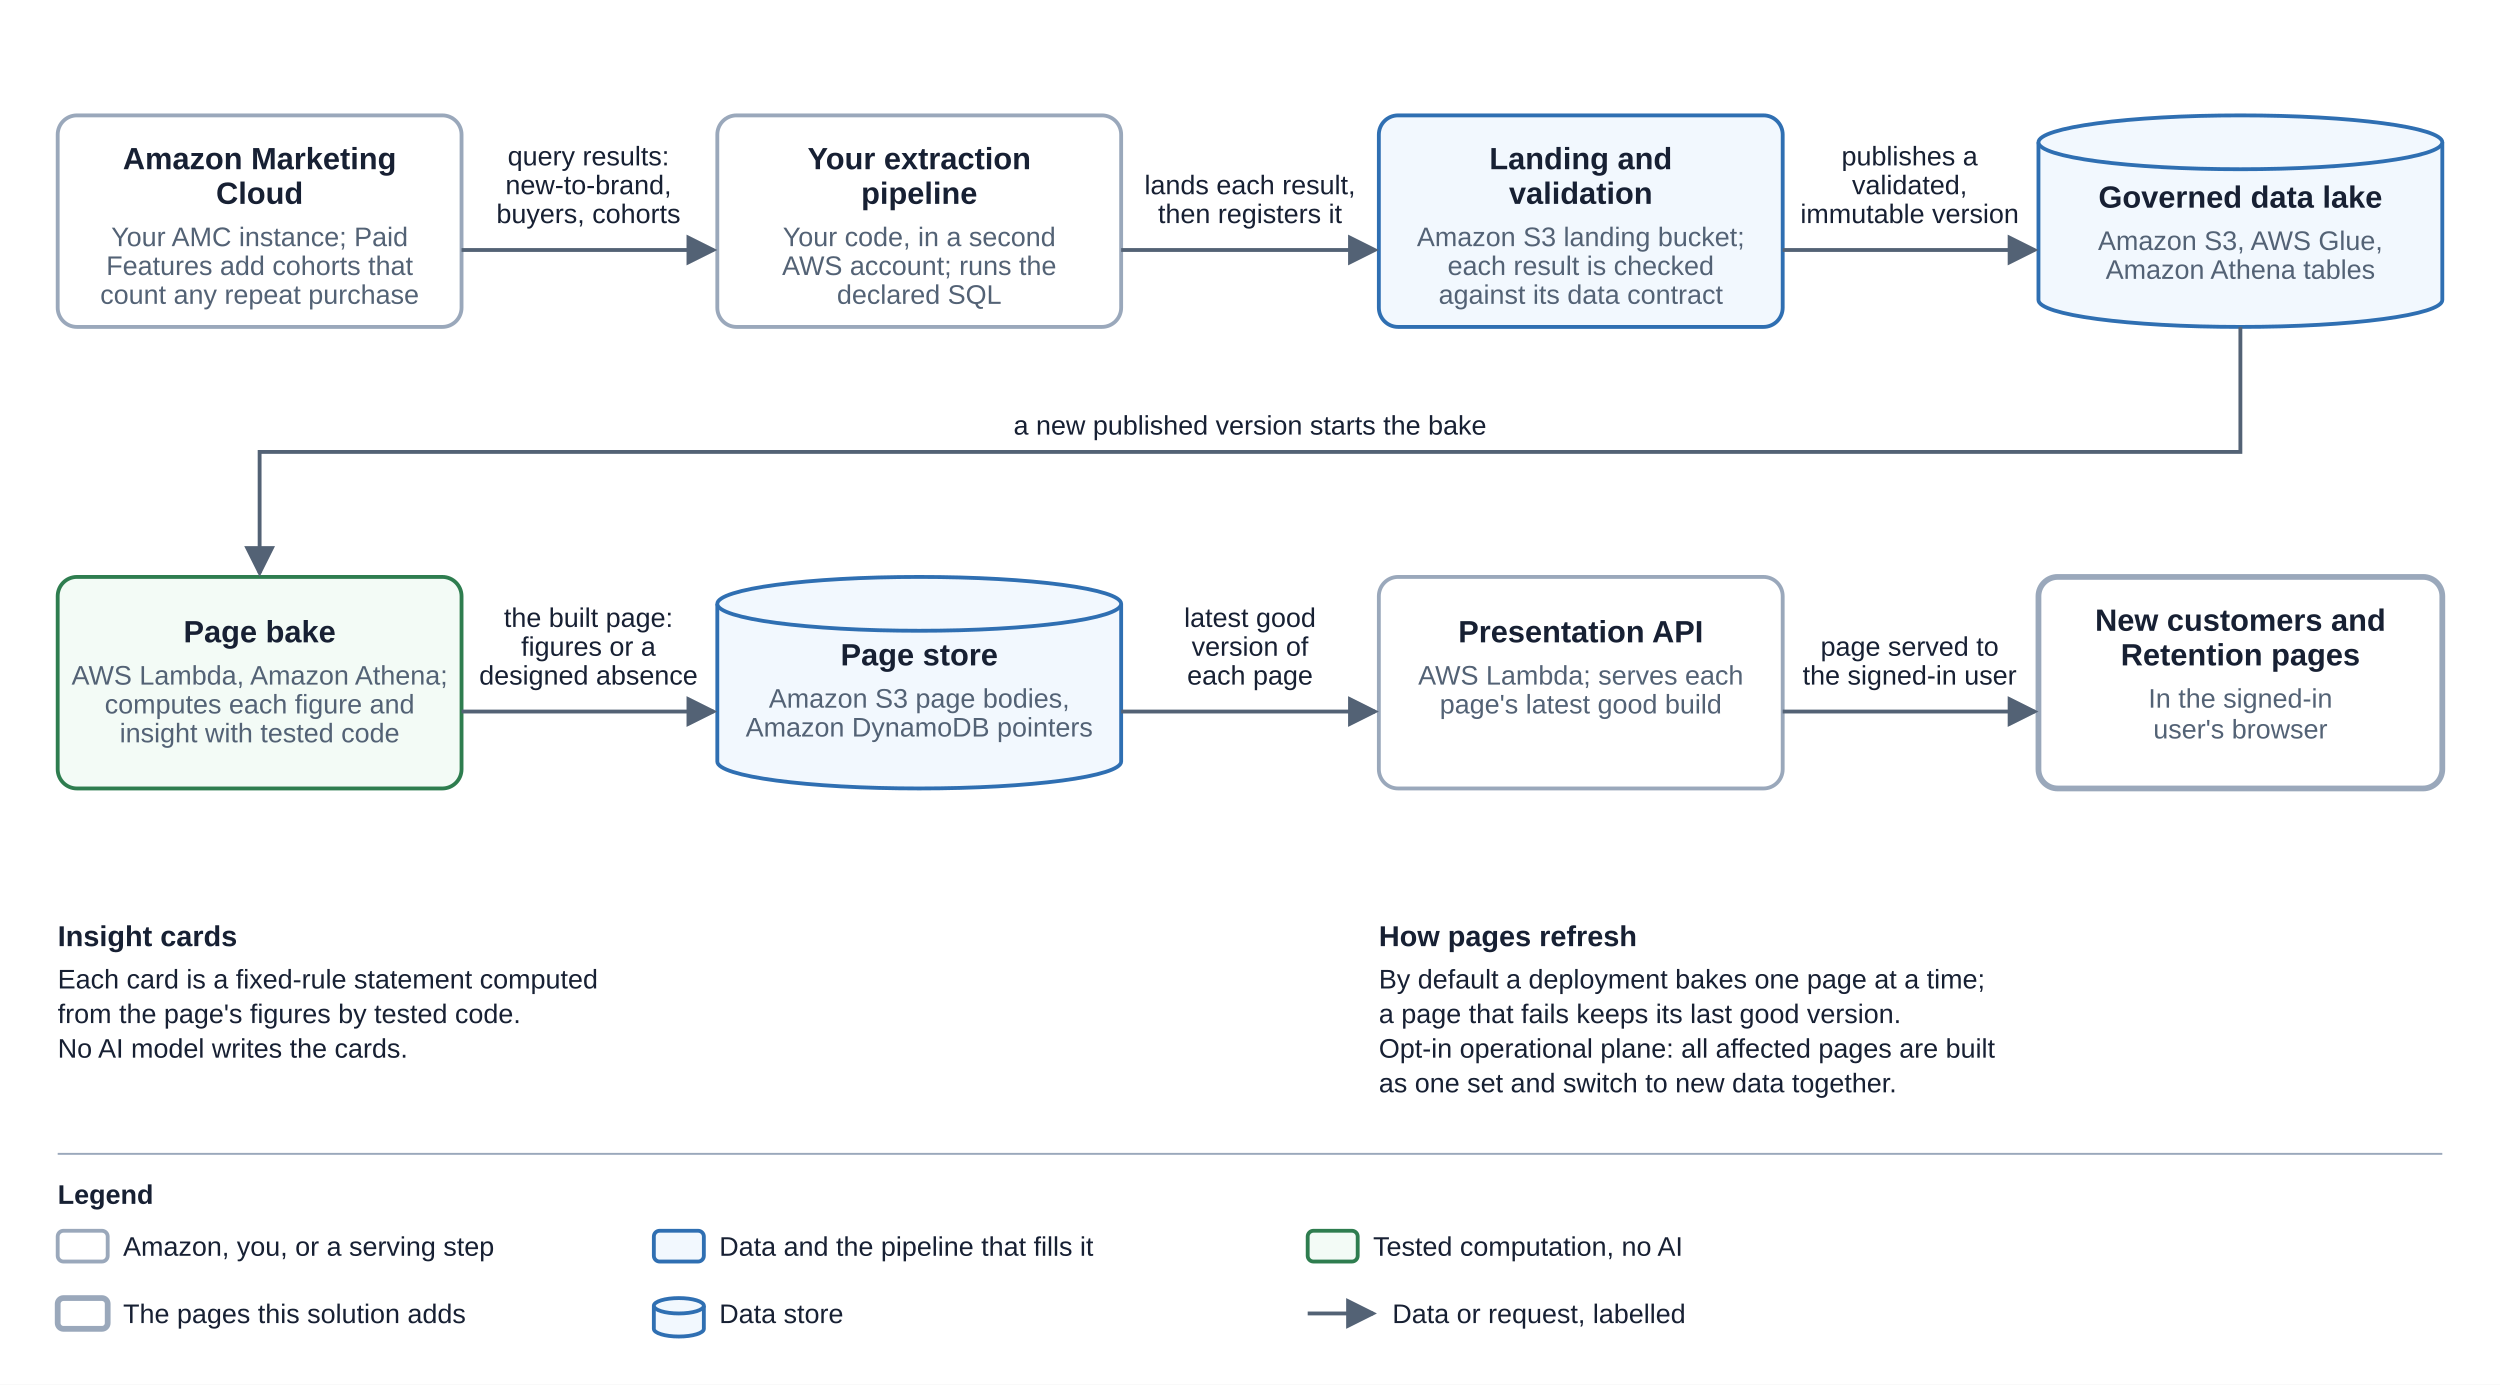
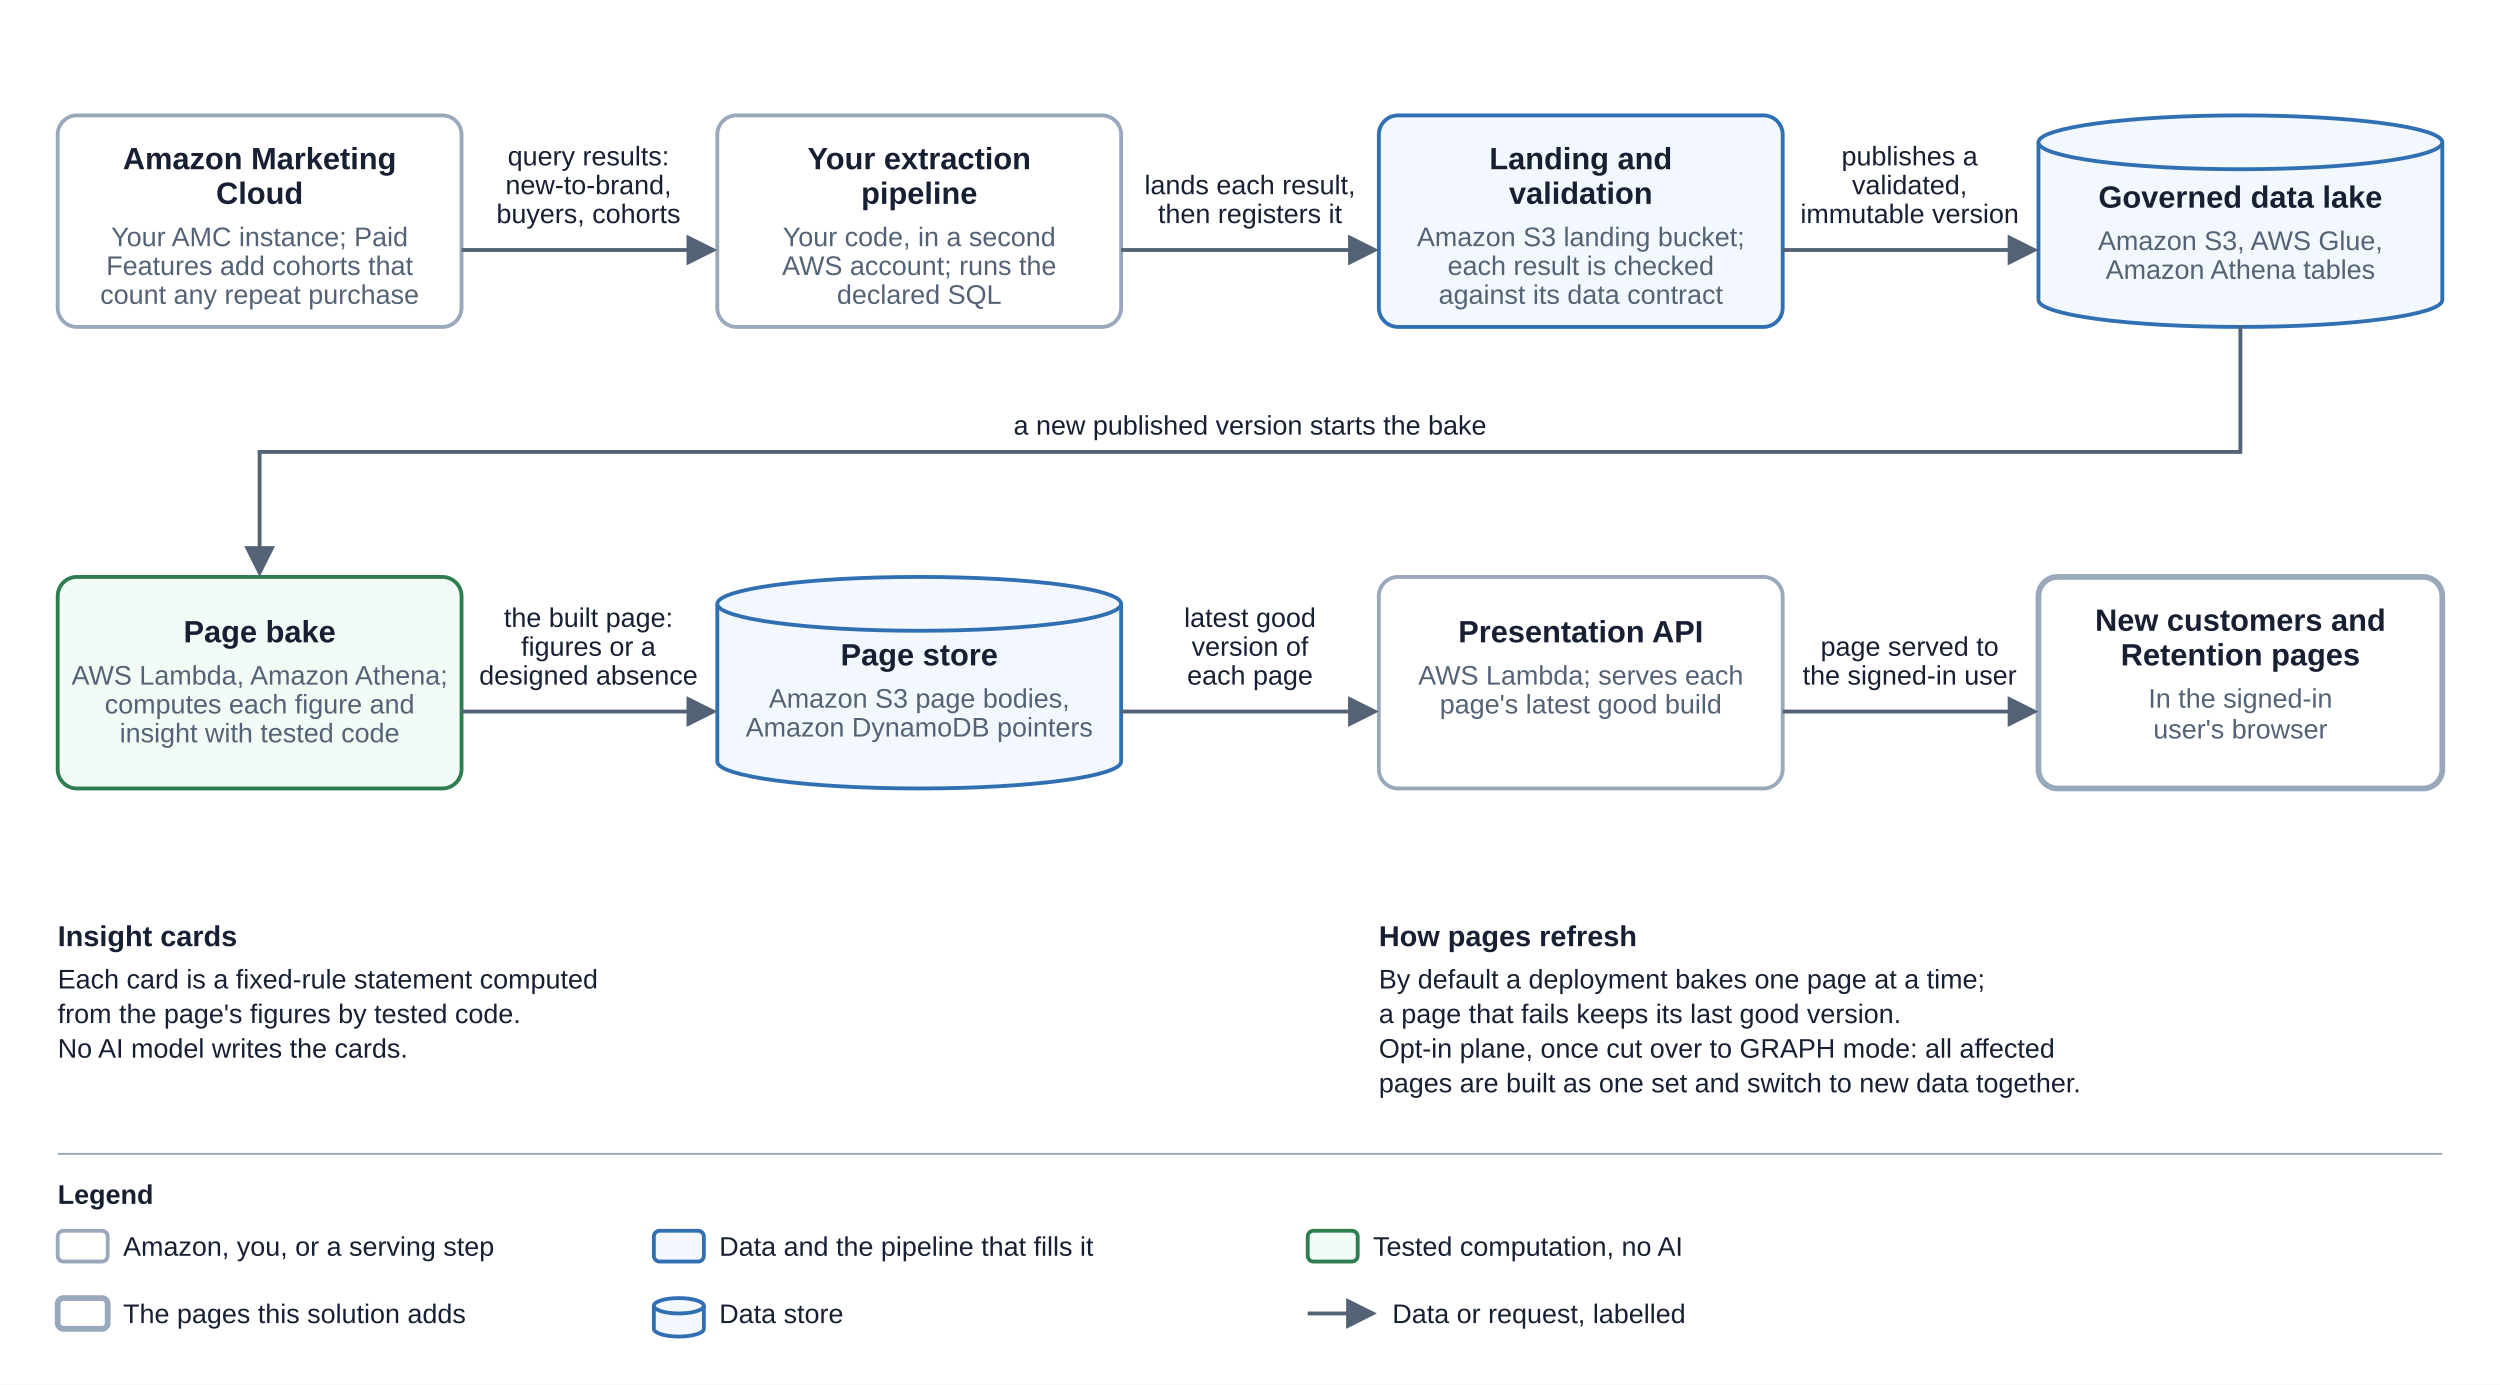
<svg xmlns="http://www.w3.org/2000/svg" viewBox="0 0 1300 720" role="img" focusable="false" aria-labelledby="ncr-title ncr-desc">
  <defs>
    <marker id="ncr-arrow" markerWidth="8" markerHeight="8" refX="7" refY="4" orient="auto">
      <path d="M0 0 L8 4 L0 8 Z" fill="#536275" />
    </marker>
  </defs>
  <rect x="0" y="0" width="1300" height="720" fill="#ffffff" />
  <g stroke-width="2">
    <rect x="30" y="60" width="210" height="110" rx="10" fill="#ffffff" stroke="#9aa8bb" />
    <rect x="373" y="60" width="210" height="110" rx="10" fill="#ffffff" stroke="#9aa8bb" />
    <rect x="717" y="60" width="210" height="110" rx="10" fill="#f2f8fe" stroke="#2f6fb2" />
    <path d="M1060 74 V156 A105 14 0 0 0 1270 156 V74" fill="#f2f8fe" stroke="#2f6fb2" />
    <ellipse cx="1165" cy="74" rx="105" ry="14" fill="#f2f8fe" stroke="#2f6fb2" />
    <rect x="30" y="300" width="210" height="110" rx="10" fill="#f3fbf6" stroke="#2e7d4f" />
    <path d="M373 314 V396 A105 14 0 0 0 583 396 V314" fill="#f2f8fe" stroke="#2f6fb2" />
    <ellipse cx="478" cy="314" rx="105" ry="14" fill="#f2f8fe" stroke="#2f6fb2" />
    <rect x="717" y="300" width="210" height="110" rx="10" fill="#ffffff" stroke="#9aa8bb" />
    <rect x="1060" y="300" width="210" height="110" rx="10" fill="#ffffff" stroke="#9aa8bb" stroke-width="3" />
  </g>
  <g fill="none" stroke="#536275" stroke-width="2" marker-end="url(#ncr-arrow)">
    <line x1="240" y1="130" x2="371" y2="130" />
    <line x1="583" y1="130" x2="715" y2="130" />
    <line x1="927" y1="130" x2="1058" y2="130" />
    <path d="M1165 170 V235 H135 V298" />
    <line x1="240" y1="370" x2="371" y2="370" />
    <line x1="583" y1="370" x2="715" y2="370" />
    <line x1="927" y1="370" x2="1058" y2="370" />
  </g>
  <g font-family="Arial, sans-serif" fill="#172033" text-anchor="middle">
    <g font-size="16" font-weight="bold">
      <text x="135" y="88">Amazon Marketing</text>
      <text x="135" y="106">Cloud</text>
      <text x="478" y="88">Your extraction</text>
      <text x="478" y="106">pipeline</text>
      <text x="822" y="88">Landing and</text>
      <text x="822" y="106">validation</text>
      <text x="1165" y="108">Governed data lake</text>
      <text x="135" y="334">Page bake</text>
      <text x="478" y="346">Page store</text>
      <text x="822" y="334">Presentation API</text>
      <text x="1165" y="328">New customers and</text>
      <text x="1165" y="346">Retention pages</text>
    </g>
    <g font-size="14" fill="#536275">
      <text x="135" y="128">Your AMC instance; Paid</text>
      <text x="135" y="143">Features add cohorts that</text>
      <text x="135" y="158">count any repeat purchase</text>
      <text x="478" y="128">Your code, in a second</text>
      <text x="478" y="143">AWS account; runs the</text>
      <text x="478" y="158">declared SQL</text>
      <text x="822" y="128">Amazon S3 landing bucket;</text>
      <text x="822" y="143">each result is checked</text>
      <text x="822" y="158">against its data contract</text>
      <text x="1165" y="130">Amazon S3, AWS Glue,</text>
      <text x="1165" y="145">Amazon Athena tables</text>
      <text x="135" y="356">AWS Lambda, Amazon Athena;</text>
      <text x="135" y="371">computes each figure and</text>
      <text x="135" y="386">insight with tested code</text>
      <text x="478" y="368">Amazon S3 page bodies,</text>
      <text x="478" y="383">Amazon DynamoDB pointers</text>
      <text x="822" y="356">AWS Lambda; serves each</text>
      <text x="822" y="371">page's latest good build</text>
      <text x="1165" y="368">In the signed-in</text>
      <text x="1165" y="384">user's browser</text>
    </g>
    <g font-size="14">
      <text x="306" y="86">query results:</text>
      <text x="306" y="101">new-to-brand,</text>
      <text x="306" y="116">buyers, cohorts</text>
      <text x="650" y="101">lands each result,</text>
      <text x="650" y="116">then registers it</text>
      <text x="993" y="86">publishes a</text>
      <text x="993" y="101">validated,</text>
      <text x="993" y="116">immutable version</text>
      <text x="650" y="226">a new published version starts the bake</text>
      <text x="306" y="326">the built page:</text>
      <text x="306" y="341">figures or a</text>
      <text x="306" y="356">designed absence</text>
      <text x="650" y="326">latest good</text>
      <text x="650" y="341">version of</text>
      <text x="650" y="356">each page</text>
      <text x="993" y="341">page served to</text>
      <text x="993" y="356">the signed-in user</text>
    </g>
    <g font-size="14" text-anchor="start">
      <text x="30" y="492" font-size="15" font-weight="bold">Insight cards</text>
      <text x="30" y="514">Each card is a fixed-rule statement computed</text>
      <text x="30" y="532">from the page's figures by tested code.</text>
      <text x="30" y="550">No AI model writes the cards.</text>
      <text x="717" y="492" font-size="15" font-weight="bold">How pages refresh</text>
      <text x="717" y="514">By default a deployment bakes one page at a time;</text>
      <text x="717" y="532">a page that fails keeps its last good version.</text>
-       <text x="717" y="550">Opt-in operational plane: all affected pages are built</text>
-       <text x="717" y="568">as one set and switch to new data together.</text>
+       <text x="717" y="550">Opt-in plane, once cut over to GRAPH mode: all affected</text>
+       <text x="717" y="568">pages are built as one set and switch to new data together.</text>
    </g>
  </g>
  <g font-family="Arial, sans-serif" font-size="14" fill="#172033">
    <line x1="30" y1="600" x2="1270" y2="600" stroke="#9aa8bb" stroke-width="1" />
    <text x="30" y="626" font-size="14" font-weight="bold">Legend</text>
    <rect x="30" y="640" width="26" height="16" rx="3" fill="#ffffff" stroke="#9aa8bb" stroke-width="2" />
    <text x="64" y="653">Amazon, you, or a serving step</text>
    <rect x="340" y="640" width="26" height="16" rx="3" fill="#f2f8fe" stroke="#2f6fb2" stroke-width="2" />
    <text x="374" y="653">Data and the pipeline that fills it</text>
    <rect x="680" y="640" width="26" height="16" rx="3" fill="#f3fbf6" stroke="#2e7d4f" stroke-width="2" />
    <text x="714" y="653">Tested computation, no AI</text>
    <rect x="30" y="675" width="26" height="16" rx="3" fill="#ffffff" stroke="#9aa8bb" stroke-width="3" />
    <text x="64" y="688">The pages this solution adds</text>
    <path d="M340 679 V691 A13 4 0 0 0 366 691 V679" fill="#f2f8fe" stroke="#2f6fb2" stroke-width="2" />
    <ellipse cx="353" cy="679" rx="13" ry="4" fill="#f2f8fe" stroke="#2f6fb2" stroke-width="2" />
    <text x="374" y="688">Data store</text>
    <line x1="680" y1="683" x2="714" y2="683" stroke="#536275" stroke-width="2" marker-end="url(#ncr-arrow)" />
    <text x="724" y="688">Data or request, labelled</text>
  </g>
</svg>
